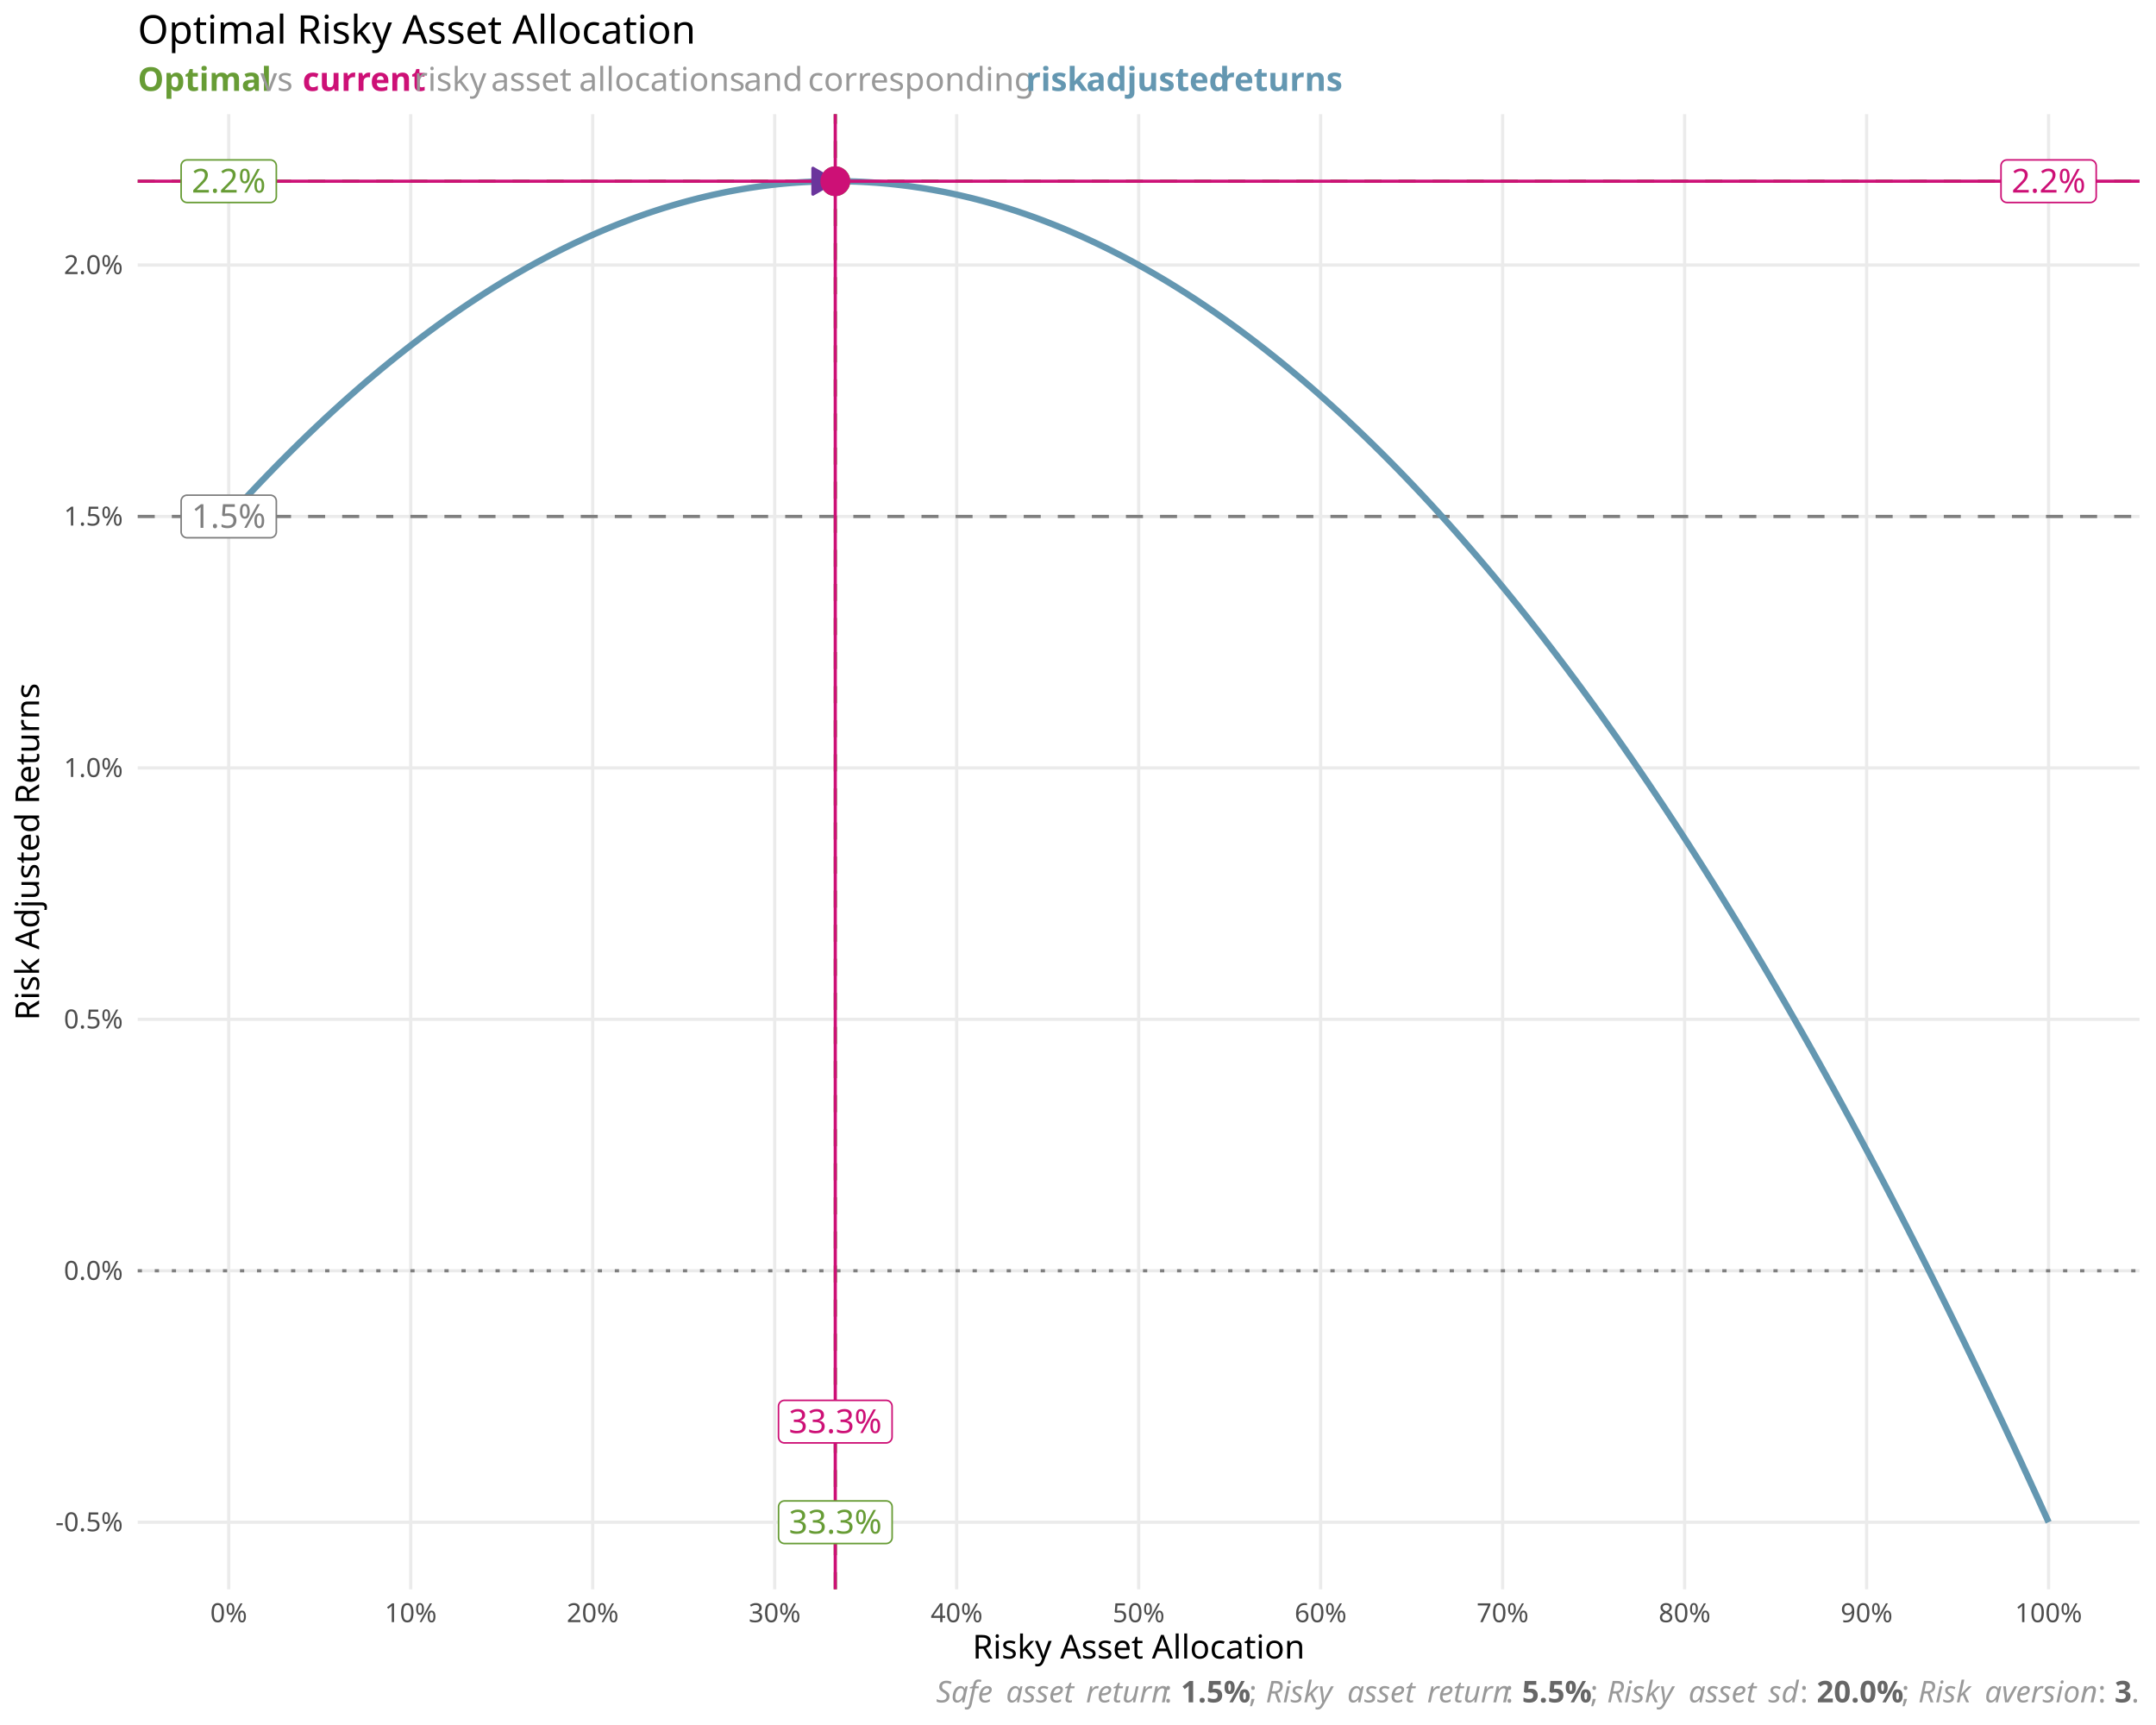
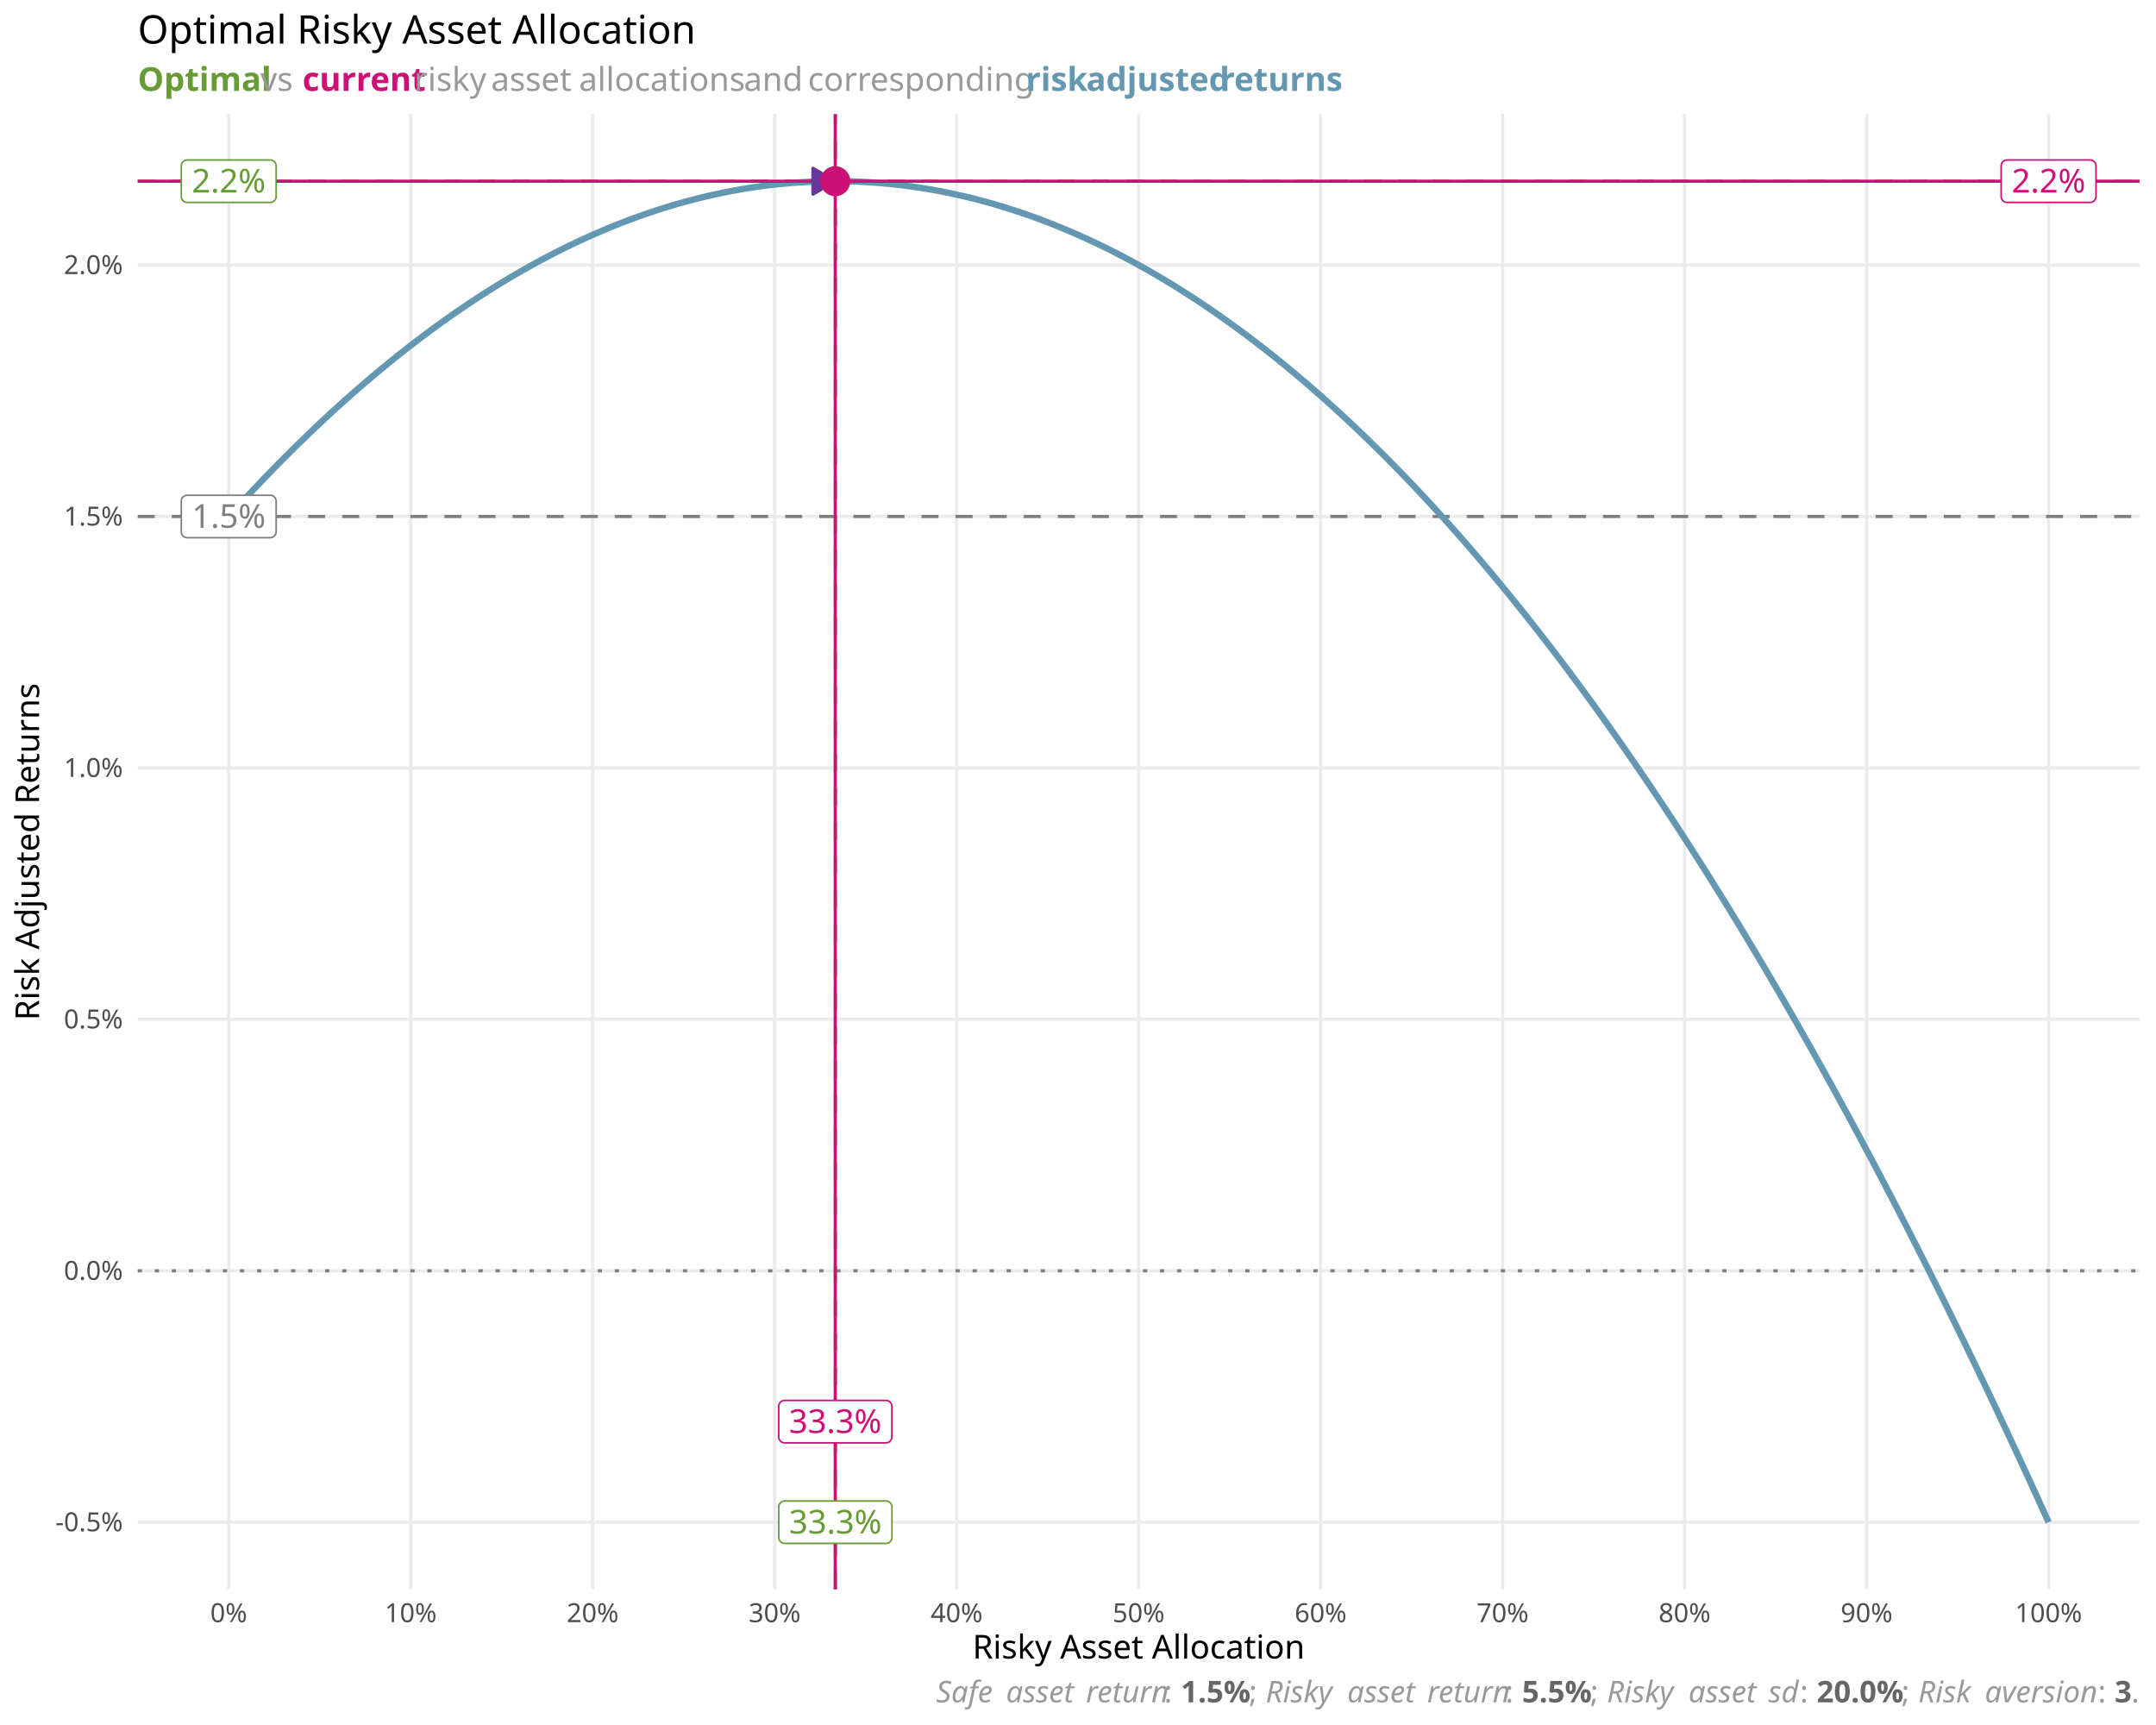
<svg xmlns="http://www.w3.org/2000/svg" class="svglite" data-engine-version="2.0" width="720.00pt" height="576.00pt" viewBox="0 0 720.00 576.00">
  <defs>
    <style type="text/css">
    .svglite line, .svglite polyline, .svglite polygon, .svglite path, .svglite rect, .svglite circle {
      fill: none;
      stroke: #000000;
      stroke-linecap: round;
      stroke-linejoin: round;
      stroke-miterlimit: 10.00;
    }
  </style>
  </defs>
  <rect width="100%" height="100%" style="stroke: none; fill: #FFFFFF;" />
  <defs>
    <clipPath id="cpMC4wMHw3MjAuMDB8MC4wMHw1NzYuMDA=">
      <rect x="0.00" y="0.00" width="720.00" height="576.00" />
    </clipPath>
  </defs>
  <g clip-path="url(#cpMC4wMHw3MjAuMDB8MC4wMHw1NzYuMDA=)">
- </g>
+     <rect x="0.00" y="0.00" width="720.00" height="576.00" style="stroke-width: 1.07; stroke: none; fill: #FFFFFF;" />
+   </g>
  <defs>
    <clipPath id="cpNDUuOTl8NzE0LjUyfDM4LjEyfDUzMC42OA==">
      <rect x="45.99" y="38.12" width="668.53" height="492.56" />
    </clipPath>
  </defs>
  <g clip-path="url(#cpNDUuOTl8NzE0LjUyfDM4LjEyfDUzMC42OA==)">
    <polyline points="45.99,508.29 714.52,508.29 " style="stroke-width: 1.07; stroke: #EBEBEB; stroke-linecap: butt;" />
    <polyline points="45.99,424.33 714.52,424.33 " style="stroke-width: 1.07; stroke: #EBEBEB; stroke-linecap: butt;" />
    <polyline points="45.99,340.37 714.52,340.37 " style="stroke-width: 1.07; stroke: #EBEBEB; stroke-linecap: butt;" />
    <polyline points="45.99,256.41 714.52,256.41 " style="stroke-width: 1.07; stroke: #EBEBEB; stroke-linecap: butt;" />
    <polyline points="45.99,172.45 714.52,172.45 " style="stroke-width: 1.07; stroke: #EBEBEB; stroke-linecap: butt;" />
    <polyline points="45.99,88.49 714.52,88.49 " style="stroke-width: 1.07; stroke: #EBEBEB; stroke-linecap: butt;" />
    <polyline points="76.38,530.68 76.38,38.12 " style="stroke-width: 1.07; stroke: #EBEBEB; stroke-linecap: butt;" />
    <polyline points="137.16,530.68 137.16,38.12 " style="stroke-width: 1.07; stroke: #EBEBEB; stroke-linecap: butt;" />
    <polyline points="197.93,530.68 197.93,38.12 " style="stroke-width: 1.07; stroke: #EBEBEB; stroke-linecap: butt;" />
    <polyline points="258.71,530.68 258.71,38.12 " style="stroke-width: 1.07; stroke: #EBEBEB; stroke-linecap: butt;" />
    <polyline points="319.48,530.68 319.48,38.12 " style="stroke-width: 1.07; stroke: #EBEBEB; stroke-linecap: butt;" />
    <polyline points="380.26,530.68 380.26,38.12 " style="stroke-width: 1.07; stroke: #EBEBEB; stroke-linecap: butt;" />
    <polyline points="441.03,530.68 441.03,38.12 " style="stroke-width: 1.07; stroke: #EBEBEB; stroke-linecap: butt;" />
    <polyline points="501.81,530.68 501.81,38.12 " style="stroke-width: 1.07; stroke: #EBEBEB; stroke-linecap: butt;" />
    <polyline points="562.58,530.68 562.58,38.12 " style="stroke-width: 1.07; stroke: #EBEBEB; stroke-linecap: butt;" />
    <polyline points="623.36,530.68 623.36,38.12 " style="stroke-width: 1.07; stroke: #EBEBEB; stroke-linecap: butt;" />
    <polyline points="684.13,530.68 684.13,38.12 " style="stroke-width: 1.07; stroke: #EBEBEB; stroke-linecap: butt;" />
    <line x1="278.97" y1="530.68" x2="278.97" y2="38.12" style="stroke-width: 1.07; stroke: #679C35; stroke-dasharray: 5.69,5.69; stroke-linecap: butt;" />
    <line x1="45.99" y1="60.51" x2="714.52" y2="60.51" style="stroke-width: 1.07; stroke: #679C35; stroke-dasharray: 5.69,5.69; stroke-linecap: butt;" />
    <line x1="45.99" y1="172.45" x2="714.52" y2="172.45" style="stroke-width: 1.07; stroke: #7F7F7F; stroke-dasharray: 5.69,5.69; stroke-linecap: butt;" />
    <line x1="45.99" y1="424.33" x2="714.52" y2="424.33" style="stroke-width: 1.07; stroke: #7F7F7F; stroke-dasharray: 1.42,4.27; stroke-linecap: butt;" />
    <polyline points="76.38,172.45 76.99,171.78 77.60,171.11 78.20,170.44 78.81,169.78 79.42,169.12 80.03,168.46 80.64,167.80 81.24,167.14 81.85,166.49 82.46,165.83 83.07,165.18 83.67,164.54 84.28,163.89 84.89,163.24 85.50,162.60 86.11,161.96 86.71,161.32 87.32,160.69 87.93,160.05 88.54,159.42 89.14,158.79 89.75,158.16 90.36,157.54 90.97,156.91 91.57,156.29 92.18,155.67 92.79,155.05 93.40,154.43 94.01,153.82 94.61,153.21 95.22,152.60 95.83,151.99 96.44,151.38 97.04,150.78 97.65,150.18 98.26,149.58 98.87,148.98 99.48,148.38 100.08,147.79 100.69,147.20 101.30,146.61 101.91,146.02 102.51,145.43 103.12,144.85 103.73,144.27 104.34,143.69 104.95,143.11 105.55,142.53 106.16,141.96 106.77,141.39 107.38,140.82 107.98,140.25 108.59,139.68 109.20,139.12 109.81,138.56 110.42,138.00 111.02,137.44 111.63,136.88 112.24,136.33 112.85,135.78 113.45,135.23 114.06,134.68 114.67,134.13 115.28,133.59 115.89,133.05 116.49,132.51 117.10,131.97 117.71,131.44 118.32,130.90 118.92,130.37 119.53,129.84 120.14,129.31 120.75,128.79 121.35,128.26 121.96,127.74 122.57,127.22 123.18,126.71 123.79,126.19 124.39,125.68 125.00,125.17 125.61,124.66 126.22,124.15 126.82,123.64 127.43,123.14 128.04,122.64 128.65,122.14 129.26,121.64 129.86,121.15 130.47,120.65 131.08,120.16 131.69,119.67 132.29,119.18 132.90,118.70 133.51,118.22 134.12,117.73 134.73,117.26 135.33,116.78 135.94,116.30 136.55,115.83 137.16,115.36 137.76,114.89 138.37,114.42 138.98,113.96 139.59,113.49 140.20,113.03 140.80,112.57 141.41,112.12 142.02,111.66 142.63,111.21 143.23,110.76 143.84,110.31 144.45,109.86 145.06,109.42 145.66,108.97 146.27,108.53 146.88,108.09 147.49,107.66 148.10,107.22 148.70,106.79 149.31,106.36 149.92,105.93 150.53,105.50 151.13,105.08 151.74,104.66 152.35,104.23 152.96,103.82 153.57,103.40 154.17,102.98 154.78,102.57 155.39,102.16 156.00,101.75 156.60,101.35 157.21,100.94 157.82,100.54 158.43,100.14 159.04,99.74 159.64,99.34 160.25,98.95 160.86,98.55 161.47,98.16 162.07,97.78 162.68,97.39 163.29,97.00 163.90,96.62 164.51,96.24 165.11,95.86 165.72,95.49 166.33,95.11 166.94,94.74 167.54,94.37 168.15,94.00 168.76,93.63 169.37,93.27 169.97,92.91 170.58,92.55 171.19,92.19 171.80,91.83 172.41,91.48 173.01,91.13 173.62,90.78 174.23,90.43 174.84,90.08 175.44,89.74 176.05,89.39 176.66,89.05 177.27,88.72 177.88,88.38 178.48,88.05 179.09,87.71 179.70,87.38 180.31,87.06 180.91,86.73 181.52,86.41 182.13,86.08 182.74,85.76 183.35,85.45 183.95,85.13 184.56,84.82 185.17,84.50 185.78,84.19 186.38,83.89 186.99,83.58 187.60,83.28 188.21,82.97 188.82,82.67 189.42,82.38 190.03,82.08 190.64,81.79 191.25,81.49 191.85,81.20 192.46,80.92 193.07,80.63 193.68,80.35 194.29,80.07 194.89,79.79 195.50,79.51 196.11,79.23 196.72,78.96 197.32,78.69 197.93,78.42 198.54,78.15 199.15,77.88 199.75,77.62 200.36,77.36 200.97,77.10 201.58,76.84 202.19,76.59 202.79,76.33 203.40,76.08 204.01,75.83 204.62,75.58 205.22,75.34 205.83,75.09 206.44,74.85 207.05,74.61 207.66,74.38 208.26,74.14 208.87,73.91 209.48,73.68 210.09,73.45 210.69,73.22 211.30,72.99 211.91,72.77 212.52,72.55 213.13,72.33 213.73,72.11 214.34,71.90 214.95,71.68 215.56,71.47 216.16,71.26 216.77,71.06 217.38,70.85 217.99,70.65 218.60,70.45 219.20,70.25 219.81,70.05 220.42,69.86 221.03,69.66 221.63,69.47 222.24,69.28 222.85,69.10 223.46,68.91 224.06,68.73 224.67,68.55 225.28,68.37 225.89,68.19 226.50,68.02 227.10,67.84 227.71,67.67 228.32,67.50 228.93,67.34 229.53,67.17 230.14,67.01 230.75,66.85 231.36,66.69 231.97,66.53 232.57,66.38 233.18,66.22 233.79,66.07 234.40,65.92 235.00,65.78 235.61,65.63 236.22,65.49 236.83,65.35 237.44,65.21 238.04,65.07 238.65,64.94 239.26,64.81 239.87,64.68 240.47,64.55 241.08,64.42 241.69,64.30 242.30,64.17 242.91,64.05 243.51,63.93 244.12,63.82 244.73,63.70 245.34,63.59 245.94,63.48 246.55,63.37 247.16,63.27 247.77,63.16 248.37,63.06 248.98,62.96 249.59,62.86 250.20,62.76 250.81,62.67 251.41,62.58 252.02,62.49 252.63,62.40 253.24,62.31 253.84,62.23 254.45,62.14 255.06,62.06 255.67,61.99 256.28,61.91 256.88,61.84 257.49,61.76 258.10,61.69 258.71,61.63 259.31,61.56 259.92,61.49 260.53,61.43 261.14,61.37 261.75,61.31 262.35,61.26 262.96,61.20 263.57,61.15 264.18,61.10 264.78,61.05 265.39,61.01 266.00,60.96 266.61,60.92 267.22,60.88 267.82,60.84 268.43,60.81 269.04,60.77 269.65,60.74 270.25,60.71 270.86,60.68 271.47,60.66 272.08,60.64 272.69,60.61 273.29,60.59 273.90,60.58 274.51,60.56 275.12,60.55 275.72,60.53 276.33,60.52 276.94,60.52 277.55,60.51 278.15,60.51 278.76,60.51 279.37,60.51 279.98,60.51 280.59,60.51 281.19,60.52 281.80,60.53 282.41,60.54 283.02,60.55 283.62,60.56 284.23,60.58 284.84,60.60 285.45,60.62 286.06,60.64 286.66,60.67 287.27,60.69 287.88,60.72 288.49,60.75 289.09,60.79 289.70,60.82 290.31,60.86 290.92,60.90 291.53,60.94 292.13,60.98 292.74,61.02 293.35,61.07 293.96,61.12 294.56,61.17 295.17,61.22 295.78,61.28 296.39,61.33 297.00,61.39 297.60,61.45 298.21,61.52 298.82,61.58 299.43,61.65 300.03,61.72 300.64,61.79 301.25,61.86 301.86,61.94 302.46,62.01 303.07,62.09 303.68,62.17 304.29,62.25 304.90,62.34 305.50,62.43 306.11,62.52 306.72,62.61 307.33,62.70 307.93,62.79 308.54,62.89 309.15,62.99 309.76,63.09 310.37,63.20 310.97,63.30 311.58,63.41 312.19,63.52 312.80,63.63 313.40,63.74 314.01,63.86 314.62,63.97 315.23,64.09 315.84,64.21 316.44,64.34 317.05,64.46 317.66,64.59 318.27,64.72 318.87,64.85 319.48,64.98 320.09,65.12 320.70,65.26 321.31,65.40 321.91,65.54 322.52,65.68 323.13,65.83 323.74,65.97 324.34,66.12 324.95,66.27 325.56,66.43 326.17,66.58 326.77,66.74 327.38,66.90 327.99,67.06 328.60,67.23 329.21,67.39 329.81,67.56 330.42,67.73 331.03,67.90 331.64,68.07 332.24,68.25 332.85,68.43 333.46,68.61 334.07,68.79 334.68,68.97 335.28,69.16 335.89,69.35 336.50,69.53 337.11,69.73 337.71,69.92 338.32,70.12 338.93,70.31 339.54,70.51 340.15,70.72 340.75,70.92 341.36,71.13 341.97,71.33 342.58,71.54 343.18,71.75 343.79,71.97 344.40,72.18 345.01,72.40 345.62,72.62 346.22,72.84 346.83,73.07 347.44,73.29 348.05,73.52 348.65,73.75 349.26,73.98 349.87,74.22 350.48,74.46 351.08,74.69 351.69,74.93 352.30,75.18 352.91,75.42 353.52,75.67 354.12,75.91 354.73,76.16 355.34,76.42 355.95,76.67 356.55,76.93 357.16,77.19 357.77,77.45 358.38,77.71 358.99,77.97 359.59,78.24 360.20,78.51 360.81,78.78 361.42,79.05 362.02,79.32 362.63,79.60 363.24,79.88 363.85,80.16 364.46,80.44 365.06,80.73 365.67,81.01 366.28,81.30 366.89,81.59 367.49,81.88 368.10,82.18 368.71,82.47 369.32,82.77 369.93,83.07 370.53,83.38 371.14,83.68 371.75,83.99 372.36,84.30 372.96,84.61 373.57,84.92 374.18,85.23 374.79,85.55 375.40,85.87 376.00,86.19 376.61,86.51 377.22,86.84 377.83,87.16 378.43,87.49 379.04,87.82 379.65,88.16 380.26,88.49 380.86,88.83 381.47,89.17 382.08,89.51 382.69,89.85 383.30,90.20 383.90,90.54 384.51,90.89 385.12,91.24 385.73,91.60 386.33,91.95 386.94,92.31 387.55,92.67 388.16,93.03 388.77,93.39 389.37,93.76 389.98,94.12 390.59,94.49 391.20,94.86 391.80,95.24 392.41,95.61 393.02,95.99 393.63,96.37 394.24,96.75 394.84,97.13 395.45,97.52 396.06,97.90 396.67,98.29 397.27,98.69 397.88,99.08 398.49,99.47 399.10,99.87 399.71,100.27 400.31,100.67 400.92,101.08 401.53,101.48 402.14,101.89 402.74,102.30 403.35,102.71 403.96,103.12 404.57,103.54 405.17,103.95 405.78,104.37 406.39,104.80 407.00,105.22 407.61,105.64 408.21,106.07 408.82,106.50 409.43,106.93 410.04,107.37 410.64,107.80 411.25,108.24 411.86,108.68 412.47,109.12 413.08,109.56 413.68,110.01 414.29,110.46 414.90,110.91 415.51,111.36 416.11,111.81 416.72,112.27 417.33,112.73 417.94,113.19 418.55,113.65 419.15,114.11 419.76,114.58 420.37,115.05 420.98,115.52 421.58,115.99 422.19,116.46 422.80,116.94 423.41,117.42 424.02,117.90 424.62,118.38 425.23,118.86 425.84,119.35 426.45,119.83 427.05,120.32 427.66,120.82 428.27,121.31 428.88,121.81 429.48,122.30 430.09,122.80 430.70,123.31 431.31,123.81 431.92,124.32 432.52,124.83 433.13,125.34 433.74,125.85 434.35,126.36 434.95,126.88 435.56,127.40 436.17,127.92 436.78,128.44 437.39,128.96 437.99,129.49 438.60,130.02 439.21,130.55 439.82,131.08 440.42,131.61 441.03,132.15 441.64,132.69 442.25,133.23 442.86,133.77 443.46,134.32 444.07,134.86 444.68,135.41 445.29,135.96 445.89,136.51 446.50,137.07 447.11,137.62 447.72,138.18 448.33,138.74 448.93,139.31 449.54,139.87 450.15,140.44 450.76,141.01 451.36,141.58 451.97,142.15 452.58,142.72 453.19,143.30 453.80,143.88 454.40,144.46 455.01,145.04 455.62,145.63 456.23,146.21 456.83,146.80 457.44,147.39 458.05,147.99 458.66,148.58 459.26,149.18 459.87,149.78 460.48,150.38 461.09,150.98 461.70,151.58 462.30,152.19 462.91,152.80 463.52,153.41 464.13,154.02 464.73,154.64 465.34,155.26 465.95,155.87 466.56,156.50 467.17,157.12 467.77,157.74 468.38,158.37 468.99,159.00 469.60,159.63 470.20,160.26 470.81,160.90 471.42,161.54 472.03,162.18 472.64,162.82 473.24,163.46 473.85,164.10 474.46,164.75 475.07,165.40 475.67,166.05 476.28,166.71 476.89,167.36 477.50,168.02 478.11,168.68 478.71,169.34 479.32,170.00 479.93,170.67 480.54,171.33 481.14,172.00 481.75,172.67 482.36,173.35 482.97,174.02 483.57,174.70 484.18,175.38 484.79,176.06 485.40,176.75 486.01,177.43 486.61,178.12 487.22,178.81 487.83,179.50 488.44,180.19 489.04,180.89 489.65,181.59 490.26,182.29 490.87,182.99 491.48,183.69 492.08,184.40 492.69,185.10 493.30,185.81 493.91,186.52 494.51,187.24 495.12,187.95 495.73,188.67 496.34,189.39 496.95,190.11 497.55,190.84 498.16,191.56 498.77,192.29 499.38,193.02 499.98,193.75 500.59,194.49 501.20,195.22 501.81,195.96 502.42,196.70 503.02,197.44 503.63,198.18 504.24,198.93 504.85,199.68 505.45,200.43 506.06,201.18 506.67,201.93 507.28,202.69 507.88,203.45 508.49,204.21 509.10,204.97 509.71,205.73 510.32,206.50 510.92,207.27 511.53,208.04 512.14,208.81 512.75,209.58 513.35,210.36 513.96,211.14 514.57,211.92 515.18,212.70 515.79,213.49 516.39,214.27 517.00,215.06 517.61,215.85 518.22,216.64 518.82,217.44 519.43,218.23 520.04,219.03 520.65,219.83 521.26,220.63 521.86,221.44 522.47,222.24 523.08,223.05 523.69,223.86 524.29,224.68 524.90,225.49 525.51,226.31 526.12,227.12 526.73,227.95 527.33,228.77 527.94,229.59 528.55,230.42 529.16,231.25 529.76,232.08 530.37,232.91 530.98,233.74 531.59,234.58 532.20,235.42 532.80,236.26 533.41,237.10 534.02,237.95 534.63,238.79 535.23,239.64 535.84,240.49 536.45,241.35 537.06,242.20 537.66,243.06 538.27,243.92 538.88,244.78 539.49,245.64 540.10,246.50 540.70,247.37 541.31,248.24 541.92,249.11 542.53,249.98 543.13,250.86 543.74,251.74 544.35,252.61 544.96,253.50 545.57,254.38 546.17,255.26 546.78,256.15 547.39,257.04 548.00,257.93 548.60,258.82 549.21,259.72 549.82,260.62 550.43,261.51 551.04,262.42 551.64,263.32 552.25,264.22 552.86,265.13 553.47,266.04 554.07,266.95 554.68,267.86 555.29,268.78 555.90,269.70 556.51,270.62 557.11,271.54 557.72,272.46 558.33,273.39 558.94,274.31 559.54,275.24 560.15,276.17 560.76,277.11 561.37,278.04 561.97,278.98 562.58,279.92 563.19,280.86 563.80,281.80 564.41,282.75 565.01,283.70 565.62,284.64 566.23,285.60 566.84,286.55 567.44,287.51 568.05,288.46 568.66,289.42 569.27,290.38 569.88,291.35 570.48,292.31 571.09,293.28 571.70,294.25 572.31,295.22 572.91,296.19 573.52,297.17 574.13,298.15 574.74,299.13 575.35,300.11 575.95,301.09 576.56,302.08 577.17,303.07 577.78,304.06 578.38,305.05 578.99,306.04 579.60,307.04 580.21,308.04 580.82,309.03 581.42,310.04 582.03,311.04 582.64,312.05 583.25,313.05 583.85,314.06 584.46,315.08 585.07,316.09 585.68,317.11 586.28,318.12 586.89,319.14 587.50,320.17 588.11,321.19 588.72,322.22 589.32,323.24 589.93,324.27 590.54,325.31 591.15,326.34 591.75,327.38 592.36,328.41 592.97,329.45 593.58,330.50 594.19,331.54 594.79,332.59 595.40,333.63 596.01,334.68 596.62,335.74 597.22,336.79 597.83,337.85 598.44,338.91 599.05,339.97 599.66,341.03 600.26,342.09 600.87,343.16 601.48,344.23 602.09,345.30 602.69,346.37 603.30,347.44 603.91,348.52 604.52,349.60 605.13,350.68 605.73,351.76 606.34,352.85 606.95,353.93 607.56,355.02 608.16,356.11 608.77,357.20 609.38,358.30 609.99,359.39 610.59,360.49 611.20,361.59 611.81,362.70 612.42,363.80 613.03,364.91 613.63,366.02 614.24,367.13 614.85,368.24 615.46,369.35 616.06,370.47 616.67,371.59 617.28,372.71 617.89,373.83 618.50,374.96 619.10,376.08 619.71,377.21 620.32,378.34 620.93,379.48 621.53,380.61 622.14,381.75 622.75,382.89 623.36,384.03 623.97,385.17 624.57,386.31 625.18,387.46 625.79,388.61 626.40,389.76 627.00,390.91 627.61,392.07 628.22,393.23 628.83,394.39 629.44,395.55 630.04,396.71 630.65,397.87 631.26,399.04 631.87,400.21 632.47,401.38 633.08,402.55 633.69,403.73 634.30,404.91 634.91,406.09 635.51,407.27 636.12,408.45 636.73,409.64 637.34,410.82 637.94,412.01 638.55,413.20 639.16,414.40 639.77,415.59 640.37,416.79 640.98,417.99 641.59,419.19 642.20,420.39 642.81,421.60 643.41,422.80 644.02,424.01 644.63,425.23 645.24,426.44 645.84,427.65 646.45,428.87 647.06,430.09 647.67,431.31 648.28,432.54 648.88,433.76 649.49,434.99 650.10,436.22 650.71,437.45 651.31,438.68 651.92,439.92 652.53,441.16 653.14,442.40 653.75,443.64 654.35,444.88 654.96,446.13 655.57,447.37 656.18,448.62 656.78,449.88 657.39,451.13 658.00,452.39 658.61,453.64 659.22,454.90 659.82,456.16 660.43,457.43 661.04,458.69 661.65,459.96 662.25,461.23 662.86,462.50 663.47,463.78 664.08,465.05 664.68,466.33 665.29,467.61 665.90,468.89 666.51,470.18 667.12,471.46 667.72,472.75 668.33,474.04 668.94,475.33 669.55,476.63 670.15,477.92 670.76,479.22 671.37,480.52 671.98,481.82 672.59,483.13 673.19,484.43 673.80,485.74 674.41,487.05 675.02,488.36 675.62,489.68 676.23,490.99 676.84,492.31 677.45,493.63 678.06,494.95 678.66,496.28 679.27,497.60 679.88,498.93 680.49,500.26 681.09,501.59 681.70,502.93 682.31,504.27 682.92,505.60 683.53,506.94 684.13,508.29 " style="stroke-width: 2.13; stroke: #6497B1; stroke-linecap: butt;" />
    <circle cx="278.97" cy="60.51" r="4.62" style="stroke-width: 0.71; stroke: #679C35; fill: #679C35;" />
    <line x1="45.99" y1="60.51" x2="714.52" y2="60.51" style="stroke-width: 1.07; stroke: #CD1076; stroke-linecap: butt;" />
    <line x1="278.94" y1="530.68" x2="278.94" y2="38.12" style="stroke-width: 1.07; stroke: #CD1076; stroke-linecap: butt;" />
-     <polygon points="670.23,67.62 698.04,67.62 697.96,67.61 698.28,67.60 698.59,67.54 698.89,67.42 699.17,67.26 699.42,67.06 699.63,66.82 699.80,66.55 699.92,66.26 700.00,65.95 700.03,65.63 700.03,65.63 700.03,55.38 700.03,55.38 700.00,55.06 699.92,54.75 699.80,54.46 699.63,54.19 699.42,53.95 699.17,53.75 698.89,53.59 698.59,53.47 698.28,53.41 698.04,53.40 670.23,53.40 670.47,53.41 670.15,53.40 669.83,53.44 669.52,53.52 669.23,53.66 668.97,53.84 668.74,54.06 668.55,54.32 668.40,54.60 668.30,54.91 668.25,55.22 668.24,55.38 668.24,65.63 668.25,65.47 668.25,65.79 668.30,66.10 668.40,66.41 668.55,66.69 668.74,66.95 668.97,67.17 669.23,67.35 669.52,67.49 669.83,67.58 670.15,67.61 " style="stroke-width: 0.53; stroke: #CD1076; fill: #FFFFFF;" />
-     <text x="684.13" y="64.30" text-anchor="middle" style="font-size: 11.04px; fill: #CD1076; font-family: sans;" textLength="25.16px" lengthAdjust="spacingAndGlyphs">2.2%</text>
-     <polygon points="261.97,481.81 295.92,481.81 295.84,481.81 296.16,481.80 296.47,481.73 296.77,481.62 297.05,481.46 297.30,481.26 297.51,481.02 297.68,480.75 297.81,480.46 297.88,480.14 297.91,479.83 297.91,479.83 297.91,469.58 297.91,469.58 297.88,469.26 297.81,468.95 297.68,468.66 297.51,468.39 297.30,468.15 297.05,467.94 296.77,467.78 296.47,467.67 296.16,467.61 295.92,467.59 261.97,467.59 262.21,467.61 261.89,467.59 261.57,467.63 261.26,467.72 260.97,467.86 260.71,468.04 260.48,468.26 260.29,468.52 260.14,468.80 260.04,469.10 259.99,469.42 259.98,469.58 259.98,479.83 259.99,479.67 259.99,479.99 260.04,480.30 260.14,480.60 260.29,480.89 260.48,481.14 260.71,481.37 260.97,481.55 261.26,481.68 261.57,481.77 261.89,481.81 " style="stroke-width: 0.53; stroke: #CD1076; fill: #FFFFFF;" />
-     <text x="278.94" y="478.50" text-anchor="middle" style="font-size: 11.04px; fill: #CD1076; font-family: sans;" textLength="31.30px" lengthAdjust="spacingAndGlyphs">33.3%</text>
+     <polygon points="670.28,67.59 697.99,67.59 697.91,67.59 698.23,67.58 698.54,67.51 698.84,67.40 699.11,67.24 699.36,67.04 699.57,66.80 699.74,66.53 699.87,66.24 699.94,65.93 699.97,65.61 699.97,65.61 699.97,55.40 699.97,55.40 699.94,55.08 699.87,54.77 699.74,54.48 699.57,54.21 699.36,53.97 699.11,53.77 698.84,53.61 698.54,53.50 698.23,53.44 697.99,53.42 670.28,53.42 670.51,53.44 670.20,53.42 669.88,53.46 669.57,53.55 669.29,53.69 669.02,53.87 668.79,54.09 668.60,54.34 668.45,54.62 668.35,54.93 668.30,55.24 668.30,55.40 668.30,65.61 668.30,65.45 668.30,65.77 668.35,66.08 668.45,66.39 668.60,66.67 668.79,66.92 669.02,67.14 669.29,67.33 669.57,67.46 669.88,67.55 670.20,67.59 " style="stroke-width: 0.53; stroke: #CD1076; fill: #FFFFFF;" />
+     <text x="684.13" y="64.29" text-anchor="middle" style="font-size: 11.00px; fill: #CD1076; font-family: sans;" textLength="25.07px" lengthAdjust="spacingAndGlyphs">2.2%</text>
+     <polygon points="262.03,481.79 295.86,481.79 295.78,481.79 296.10,481.77 296.41,481.71 296.71,481.60 296.99,481.44 297.23,481.24 297.44,481.00 297.61,480.73 297.74,480.43 297.82,480.13 297.84,479.81 297.84,479.81 297.84,469.60 297.84,469.60 297.82,469.28 297.74,468.97 297.61,468.68 297.44,468.41 297.23,468.17 296.99,467.97 296.71,467.81 296.41,467.70 296.10,467.63 295.86,467.62 262.03,467.62 262.27,467.63 261.95,467.62 261.63,467.66 261.33,467.75 261.04,467.88 260.78,468.06 260.55,468.28 260.36,468.54 260.21,468.82 260.11,469.12 260.06,469.44 260.05,469.60 260.05,479.81 260.06,479.65 260.06,479.97 260.11,480.28 260.21,480.58 260.36,480.87 260.55,481.12 260.78,481.34 261.04,481.52 261.33,481.66 261.63,481.75 261.95,481.79 " style="stroke-width: 0.53; stroke: #CD1076; fill: #FFFFFF;" />
+     <text x="278.94" y="478.49" text-anchor="middle" style="font-size: 11.00px; fill: #CD1076; font-family: sans;" textLength="31.19px" lengthAdjust="spacingAndGlyphs">33.3%</text>
    <line x1="278.94" y1="60.51" x2="278.96" y2="60.51" style="stroke-width: 1.07; stroke: #6A359C; stroke-linecap: butt;" />
    <polygon points="271.48,64.83 278.96,60.51 271.48,56.19 " style="stroke-width: 1.07; stroke: #6A359C; stroke-linecap: butt; fill: #6A359C;" />
    <circle cx="278.94" cy="60.51" r="4.62" style="stroke-width: 0.71; stroke: #CD1076; fill: #CD1076;" />
-     <polygon points="62.47,179.56 90.29,179.56 90.21,179.56 90.53,179.55 90.84,179.48 91.14,179.37 91.42,179.21 91.66,179.01 91.88,178.77 92.05,178.50 92.17,178.20 92.25,177.89 92.28,177.57 92.28,177.57 92.28,167.33 92.28,167.33 92.25,167.01 92.17,166.70 92.05,166.40 91.88,166.13 91.66,165.89 91.42,165.69 91.14,165.53 90.84,165.42 90.53,165.35 90.29,165.34 62.47,165.34 62.71,165.35 62.39,165.34 62.08,165.38 61.77,165.47 61.48,165.61 61.22,165.79 60.99,166.01 60.80,166.27 60.65,166.55 60.55,166.85 60.49,167.17 60.49,167.33 60.49,177.57 60.49,177.41 60.49,177.73 60.55,178.05 60.65,178.35 60.80,178.64 60.99,178.89 61.22,179.11 61.48,179.30 61.77,179.43 62.08,179.52 62.39,179.56 " style="stroke-width: 0.53; stroke: #7F7F7F; fill: #FFFFFF;" />
-     <text x="76.38" y="176.25" text-anchor="middle" style="font-size: 11.04px; fill: #7F7F7F; font-family: sans;" textLength="25.16px" lengthAdjust="spacingAndGlyphs">1.5%</text>
-     <polygon points="261.99,515.40 295.94,515.40 295.86,515.40 296.18,515.38 296.49,515.32 296.79,515.20 297.07,515.04 297.32,514.84 297.53,514.60 297.70,514.33 297.83,514.04 297.90,513.73 297.93,513.41 297.93,513.41 297.93,503.16 297.93,503.16 297.90,502.84 297.83,502.53 297.70,502.24 297.53,501.97 297.32,501.73 297.07,501.53 296.79,501.37 296.49,501.25 296.18,501.19 295.94,501.18 261.99,501.18 262.23,501.19 261.91,501.18 261.59,501.22 261.28,501.30 260.99,501.44 260.73,501.62 260.50,501.84 260.31,502.10 260.16,502.38 260.06,502.69 260.01,503.00 260.00,503.16 260.00,513.41 260.01,513.25 260.01,513.57 260.06,513.89 260.16,514.19 260.31,514.47 260.50,514.73 260.73,514.95 260.99,515.13 261.28,515.27 261.59,515.36 261.91,515.40 " style="stroke-width: 0.53; stroke: #679C35; fill: #FFFFFF;" />
-     <text x="278.97" y="512.08" text-anchor="middle" style="font-size: 11.04px; fill: #679C35; font-family: sans;" textLength="31.30px" lengthAdjust="spacingAndGlyphs">33.3%</text>
-     <polygon points="62.47,67.62 90.29,67.62 90.21,67.61 90.53,67.60 90.84,67.54 91.14,67.42 91.42,67.26 91.66,67.06 91.88,66.82 92.05,66.55 92.17,66.26 92.25,65.95 92.28,65.63 92.28,65.63 92.28,55.38 92.28,55.38 92.25,55.06 92.17,54.75 92.05,54.46 91.88,54.19 91.66,53.95 91.42,53.75 91.14,53.59 90.84,53.47 90.53,53.41 90.29,53.40 62.47,53.40 62.71,53.41 62.39,53.40 62.08,53.44 61.77,53.52 61.48,53.66 61.22,53.84 60.99,54.06 60.80,54.32 60.65,54.60 60.55,54.91 60.49,55.22 60.49,55.38 60.49,65.63 60.49,65.47 60.49,65.79 60.55,66.10 60.65,66.41 60.80,66.69 60.99,66.95 61.22,67.17 61.48,67.35 61.77,67.49 62.08,67.58 62.39,67.61 " style="stroke-width: 0.53; stroke: #679C35; fill: #FFFFFF;" />
-     <text x="76.38" y="64.30" text-anchor="middle" style="font-size: 11.04px; fill: #679C35; font-family: sans;" textLength="25.16px" lengthAdjust="spacingAndGlyphs">2.2%</text>
+     <polygon points="62.52,179.54 90.24,179.54 90.16,179.53 90.48,179.52 90.79,179.46 91.09,179.34 91.36,179.19 91.61,178.98 91.82,178.75 91.99,178.48 92.12,178.18 92.19,177.87 92.22,177.56 92.22,177.56 92.22,167.35 92.22,167.35 92.19,167.03 92.12,166.72 91.99,166.43 91.82,166.16 91.61,165.92 91.36,165.72 91.09,165.56 90.79,165.44 90.48,165.38 90.24,165.37 62.52,165.37 62.76,165.38 62.44,165.37 62.13,165.41 61.82,165.49 61.53,165.63 61.27,165.81 61.04,166.03 60.85,166.29 60.70,166.57 60.60,166.87 60.55,167.19 60.54,167.35 60.54,177.56 60.55,177.40 60.55,177.72 60.60,178.03 60.70,178.33 60.85,178.61 61.04,178.87 61.27,179.09 61.53,179.27 61.82,179.41 62.13,179.50 62.44,179.53 " style="stroke-width: 0.53; stroke: #7F7F7F; fill: #FFFFFF;" />
+     <text x="76.38" y="176.24" text-anchor="middle" style="font-size: 11.00px; fill: #7F7F7F; font-family: sans;" textLength="25.07px" lengthAdjust="spacingAndGlyphs">1.5%</text>
+     <polygon points="262.05,515.37 295.88,515.37 295.80,515.37 296.12,515.36 296.43,515.29 296.73,515.18 297.01,515.02 297.25,514.82 297.46,514.58 297.63,514.31 297.76,514.02 297.84,513.71 297.86,513.39 297.86,513.39 297.86,503.18 297.86,503.18 297.84,502.86 297.76,502.55 297.63,502.26 297.46,501.99 297.25,501.75 297.01,501.55 296.73,501.39 296.43,501.28 296.12,501.22 295.88,501.20 262.05,501.20 262.29,501.22 261.97,501.20 261.65,501.24 261.35,501.33 261.06,501.47 260.80,501.65 260.57,501.87 260.38,502.12 260.23,502.40 260.13,502.71 260.08,503.02 260.07,503.18 260.07,513.39 260.08,513.23 260.08,513.55 260.13,513.86 260.23,514.17 260.38,514.45 260.57,514.70 260.80,514.92 261.06,515.11 261.35,515.24 261.65,515.33 261.97,515.37 " style="stroke-width: 0.53; stroke: #679C35; fill: #FFFFFF;" />
+     <text x="278.97" y="512.07" text-anchor="middle" style="font-size: 11.00px; fill: #679C35; font-family: sans;" textLength="31.19px" lengthAdjust="spacingAndGlyphs">33.3%</text>
+     <polygon points="62.52,67.59 90.24,67.59 90.16,67.59 90.48,67.58 90.79,67.51 91.09,67.40 91.36,67.24 91.61,67.04 91.82,66.80 91.99,66.53 92.12,66.24 92.19,65.93 92.22,65.61 92.22,65.61 92.22,55.40 92.22,55.40 92.19,55.08 92.12,54.77 91.99,54.48 91.82,54.21 91.61,53.97 91.36,53.77 91.09,53.61 90.79,53.50 90.48,53.44 90.24,53.42 62.52,53.42 62.76,53.44 62.44,53.42 62.13,53.46 61.82,53.55 61.53,53.69 61.27,53.87 61.04,54.09 60.85,54.34 60.70,54.62 60.60,54.93 60.55,55.24 60.54,55.40 60.54,65.61 60.55,65.45 60.55,65.77 60.60,66.08 60.70,66.39 60.85,66.67 61.04,66.92 61.27,67.14 61.53,67.33 61.82,67.46 62.13,67.55 62.44,67.59 " style="stroke-width: 0.53; stroke: #679C35; fill: #FFFFFF;" />
+     <text x="76.38" y="64.29" text-anchor="middle" style="font-size: 11.00px; fill: #679C35; font-family: sans;" textLength="25.07px" lengthAdjust="spacingAndGlyphs">2.2%</text>
  </g>
  <g clip-path="url(#cpMC4wMHw3MjAuMDB8MC4wMHw1NzYuMDA=)">
    <text x="41.06" y="511.31" text-anchor="end" style="font-size: 8.80px; fill: #4D4D4D; font-family: sans;" textLength="22.99px" lengthAdjust="spacingAndGlyphs">-0.5%</text>
    <text x="41.06" y="427.36" text-anchor="end" style="font-size: 8.80px; fill: #4D4D4D; font-family: sans;" textLength="20.06px" lengthAdjust="spacingAndGlyphs">0.0%</text>
    <text x="41.06" y="343.40" text-anchor="end" style="font-size: 8.80px; fill: #4D4D4D; font-family: sans;" textLength="20.06px" lengthAdjust="spacingAndGlyphs">0.5%</text>
    <text x="41.06" y="259.44" text-anchor="end" style="font-size: 8.80px; fill: #4D4D4D; font-family: sans;" textLength="20.06px" lengthAdjust="spacingAndGlyphs">1.0%</text>
    <text x="41.06" y="175.48" text-anchor="end" style="font-size: 8.80px; fill: #4D4D4D; font-family: sans;" textLength="20.06px" lengthAdjust="spacingAndGlyphs">1.5%</text>
    <text x="41.06" y="91.52" text-anchor="end" style="font-size: 8.80px; fill: #4D4D4D; font-family: sans;" textLength="20.06px" lengthAdjust="spacingAndGlyphs">2.0%</text>
    <text x="76.38" y="541.66" text-anchor="middle" style="font-size: 8.80px; fill: #4D4D4D; font-family: sans;" textLength="12.72px" lengthAdjust="spacingAndGlyphs">0%</text>
    <text x="137.16" y="541.66" text-anchor="middle" style="font-size: 8.80px; fill: #4D4D4D; font-family: sans;" textLength="17.61px" lengthAdjust="spacingAndGlyphs">10%</text>
    <text x="197.93" y="541.66" text-anchor="middle" style="font-size: 8.80px; fill: #4D4D4D; font-family: sans;" textLength="17.61px" lengthAdjust="spacingAndGlyphs">20%</text>
    <text x="258.71" y="541.66" text-anchor="middle" style="font-size: 8.80px; fill: #4D4D4D; font-family: sans;" textLength="17.61px" lengthAdjust="spacingAndGlyphs">30%</text>
    <text x="319.48" y="541.66" text-anchor="middle" style="font-size: 8.80px; fill: #4D4D4D; font-family: sans;" textLength="17.61px" lengthAdjust="spacingAndGlyphs">40%</text>
    <text x="380.26" y="541.66" text-anchor="middle" style="font-size: 8.80px; fill: #4D4D4D; font-family: sans;" textLength="17.61px" lengthAdjust="spacingAndGlyphs">50%</text>
    <text x="441.03" y="541.66" text-anchor="middle" style="font-size: 8.80px; fill: #4D4D4D; font-family: sans;" textLength="17.61px" lengthAdjust="spacingAndGlyphs">60%</text>
    <text x="501.81" y="541.66" text-anchor="middle" style="font-size: 8.80px; fill: #4D4D4D; font-family: sans;" textLength="17.61px" lengthAdjust="spacingAndGlyphs">70%</text>
    <text x="562.58" y="541.66" text-anchor="middle" style="font-size: 8.80px; fill: #4D4D4D; font-family: sans;" textLength="17.61px" lengthAdjust="spacingAndGlyphs">80%</text>
    <text x="623.36" y="541.66" text-anchor="middle" style="font-size: 8.80px; fill: #4D4D4D; font-family: sans;" textLength="17.61px" lengthAdjust="spacingAndGlyphs">90%</text>
    <text x="684.13" y="541.66" text-anchor="middle" style="font-size: 8.80px; fill: #4D4D4D; font-family: sans;" textLength="22.51px" lengthAdjust="spacingAndGlyphs">100%</text>
    <text x="380.26" y="553.80" text-anchor="middle" style="font-size: 11.00px; font-family: sans;" textLength="108.23px" lengthAdjust="spacingAndGlyphs">Risky Asset Allocation</text>
    <text transform="translate(13.05,284.40) rotate(-90)" text-anchor="middle" style="font-size: 11.00px; font-family: sans;" textLength="108.85px" lengthAdjust="spacingAndGlyphs">Risk Adjusted Returns</text>
    <text x="45.99" y="30.35" style="font-size: 11.00px; font-weight: bold; fill: #679C35; font-family: sans;" textLength="37.90px" lengthAdjust="spacingAndGlyphs">Optimal</text>
    <text x="86.95" y="30.35" style="font-size: 11.00px; fill: #999999; font-family: sans;" textLength="11.01px" lengthAdjust="spacingAndGlyphs">vs</text>
    <text x="101.02" y="30.35" style="font-size: 11.00px; font-weight: bold; fill: #CD1076; font-family: sans;" textLength="34.24px" lengthAdjust="spacingAndGlyphs">current</text>
    <text x="138.31" y="30.35" style="font-size: 11.00px; fill: #999999; font-family: sans;" textLength="22.62px" lengthAdjust="spacingAndGlyphs">risky</text>
    <text x="163.99" y="30.35" style="font-size: 11.00px; fill: #999999; font-family: sans;" textLength="26.30px" lengthAdjust="spacingAndGlyphs">asset</text>
    <text x="193.35" y="30.35" style="font-size: 11.00px; fill: #999999; font-family: sans;" textLength="51.98px" lengthAdjust="spacingAndGlyphs">allocations</text>
    <text x="248.38" y="30.35" style="font-size: 11.00px; fill: #999999; font-family: sans;" textLength="18.35px" lengthAdjust="spacingAndGlyphs">and</text>
    <text x="269.79" y="30.35" style="font-size: 11.00px; fill: #999999; font-family: sans;" textLength="69.72px" lengthAdjust="spacingAndGlyphs">corresponding</text>
    <text x="342.57" y="30.35" style="font-size: 11.00px; font-weight: bold; fill: #6497B1; font-family: sans;" textLength="17.11px" lengthAdjust="spacingAndGlyphs">risk</text>
    <text x="362.74" y="30.35" style="font-size: 11.00px; font-weight: bold; fill: #6497B1; font-family: sans;" textLength="41.59px" lengthAdjust="spacingAndGlyphs">adjusted</text>
    <text x="407.39" y="30.35" style="font-size: 11.00px; font-weight: bold; fill: #6497B1; font-family: sans;" textLength="34.24px" lengthAdjust="spacingAndGlyphs">returns</text>
    <text x="45.99" y="14.56" style="font-size: 13.20px; font-family: sans;" textLength="179.03px" lengthAdjust="spacingAndGlyphs">Optimal Risky Asset Allocation</text>
    <text x="312.61" y="568.44" style="font-size: 10.00px; font-style: italic; fill: #999999; font-family: sans;" textLength="20.57px" lengthAdjust="spacingAndGlyphs">Safe</text>
    <text x="335.96" y="568.44" style="font-size: 10.00px; font-style: italic; fill: #999999; font-family: sans;" textLength="23.91px" lengthAdjust="spacingAndGlyphs">asset</text>
    <text x="362.65" y="568.44" style="font-size: 10.00px; font-style: italic; fill: #999999; font-family: sans;" textLength="26.12px" lengthAdjust="spacingAndGlyphs">return</text>
    <text x="388.77" y="568.44" style="font-size: 10.00px; fill: #999999; font-family: sans;" textLength="2.78px" lengthAdjust="spacingAndGlyphs">:</text>
    <text x="394.33" y="568.44" style="font-size: 10.00px; font-weight: bold; fill: #666666; font-family: sans;" textLength="22.79px" lengthAdjust="spacingAndGlyphs">1.5%</text>
    <text x="417.12" y="568.44" style="font-size: 10.00px; fill: #999999; font-family: sans;" textLength="2.78px" lengthAdjust="spacingAndGlyphs">;</text>
    <text x="422.68" y="568.44" style="font-size: 10.00px; font-style: italic; fill: #999999; font-family: sans;" textLength="24.46px" lengthAdjust="spacingAndGlyphs">Risky</text>
    <text x="449.91" y="568.44" style="font-size: 10.00px; font-style: italic; fill: #999999; font-family: sans;" textLength="23.91px" lengthAdjust="spacingAndGlyphs">asset</text>
    <text x="476.60" y="568.44" style="font-size: 10.00px; font-style: italic; fill: #999999; font-family: sans;" textLength="26.12px" lengthAdjust="spacingAndGlyphs">return</text>
    <text x="502.73" y="568.44" style="font-size: 10.00px; fill: #999999; font-family: sans;" textLength="2.78px" lengthAdjust="spacingAndGlyphs">:</text>
    <text x="508.28" y="568.44" style="font-size: 10.00px; font-weight: bold; fill: #666666; font-family: sans;" textLength="22.79px" lengthAdjust="spacingAndGlyphs">5.5%</text>
    <text x="531.08" y="568.44" style="font-size: 10.00px; fill: #999999; font-family: sans;" textLength="2.78px" lengthAdjust="spacingAndGlyphs">;</text>
    <text x="536.63" y="568.44" style="font-size: 10.00px; font-style: italic; fill: #999999; font-family: sans;" textLength="24.46px" lengthAdjust="spacingAndGlyphs">Risky</text>
    <text x="563.87" y="568.44" style="font-size: 10.00px; font-style: italic; fill: #999999; font-family: sans;" textLength="23.91px" lengthAdjust="spacingAndGlyphs">asset</text>
    <text x="590.55" y="568.44" style="font-size: 10.00px; font-style: italic; fill: #999999; font-family: sans;" textLength="10.57px" lengthAdjust="spacingAndGlyphs">sd</text>
    <text x="601.12" y="568.44" style="font-size: 10.00px; fill: #999999; font-family: sans;" textLength="2.78px" lengthAdjust="spacingAndGlyphs">:</text>
    <text x="606.68" y="568.44" style="font-size: 10.00px; font-weight: bold; fill: #666666; font-family: sans;" textLength="28.36px" lengthAdjust="spacingAndGlyphs">20.0%</text>
    <text x="635.03" y="568.44" style="font-size: 10.00px; fill: #999999; font-family: sans;" textLength="2.78px" lengthAdjust="spacingAndGlyphs">;</text>
    <text x="640.59" y="568.44" style="font-size: 10.00px; font-style: italic; fill: #999999; font-family: sans;" textLength="19.45px" lengthAdjust="spacingAndGlyphs">Risk</text>
    <text x="662.82" y="568.44" style="font-size: 10.00px; font-style: italic; fill: #999999; font-family: sans;" textLength="37.81px" lengthAdjust="spacingAndGlyphs">aversion</text>
    <text x="700.62" y="568.44" style="font-size: 10.00px; fill: #999999; font-family: sans;" textLength="2.78px" lengthAdjust="spacingAndGlyphs">:</text>
    <text x="706.18" y="568.44" style="font-size: 10.00px; font-weight: bold; fill: #666666; font-family: sans;" textLength="5.56px" lengthAdjust="spacingAndGlyphs">3</text>
    <text x="711.74" y="568.44" style="font-size: 10.00px; fill: #999999; font-family: sans;" textLength="2.78px" lengthAdjust="spacingAndGlyphs">.</text>
  </g>
</svg>
